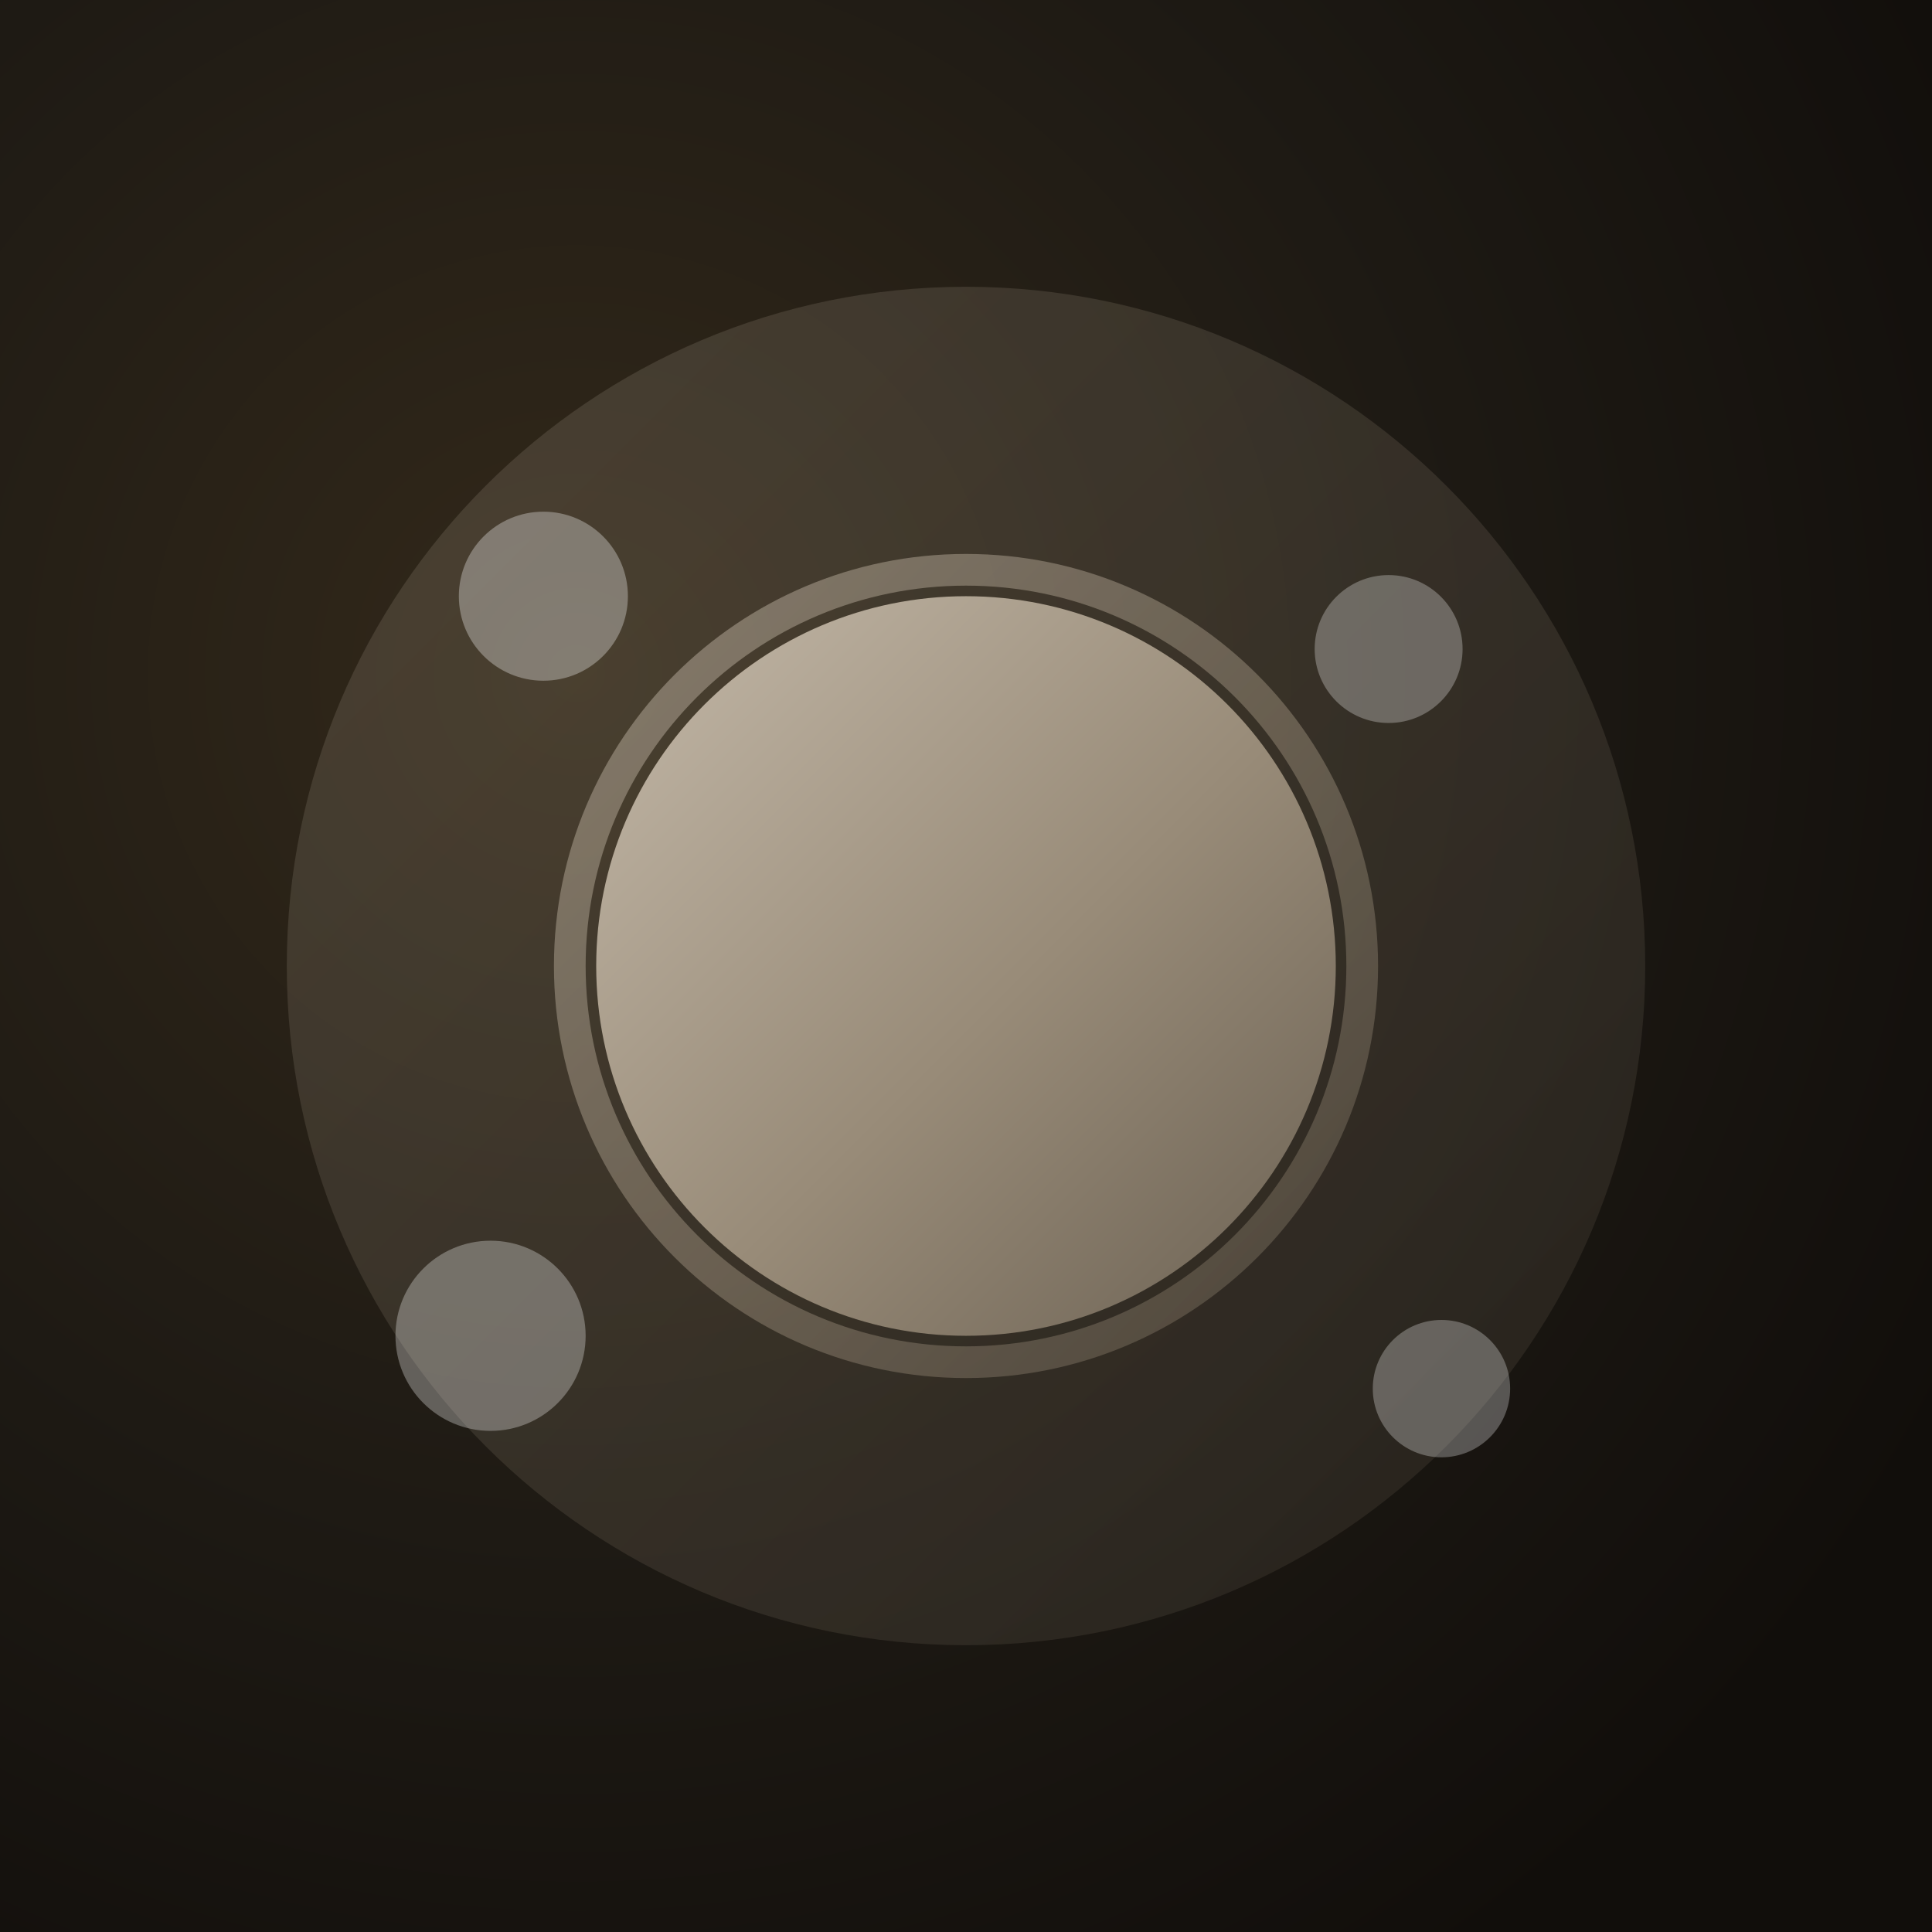
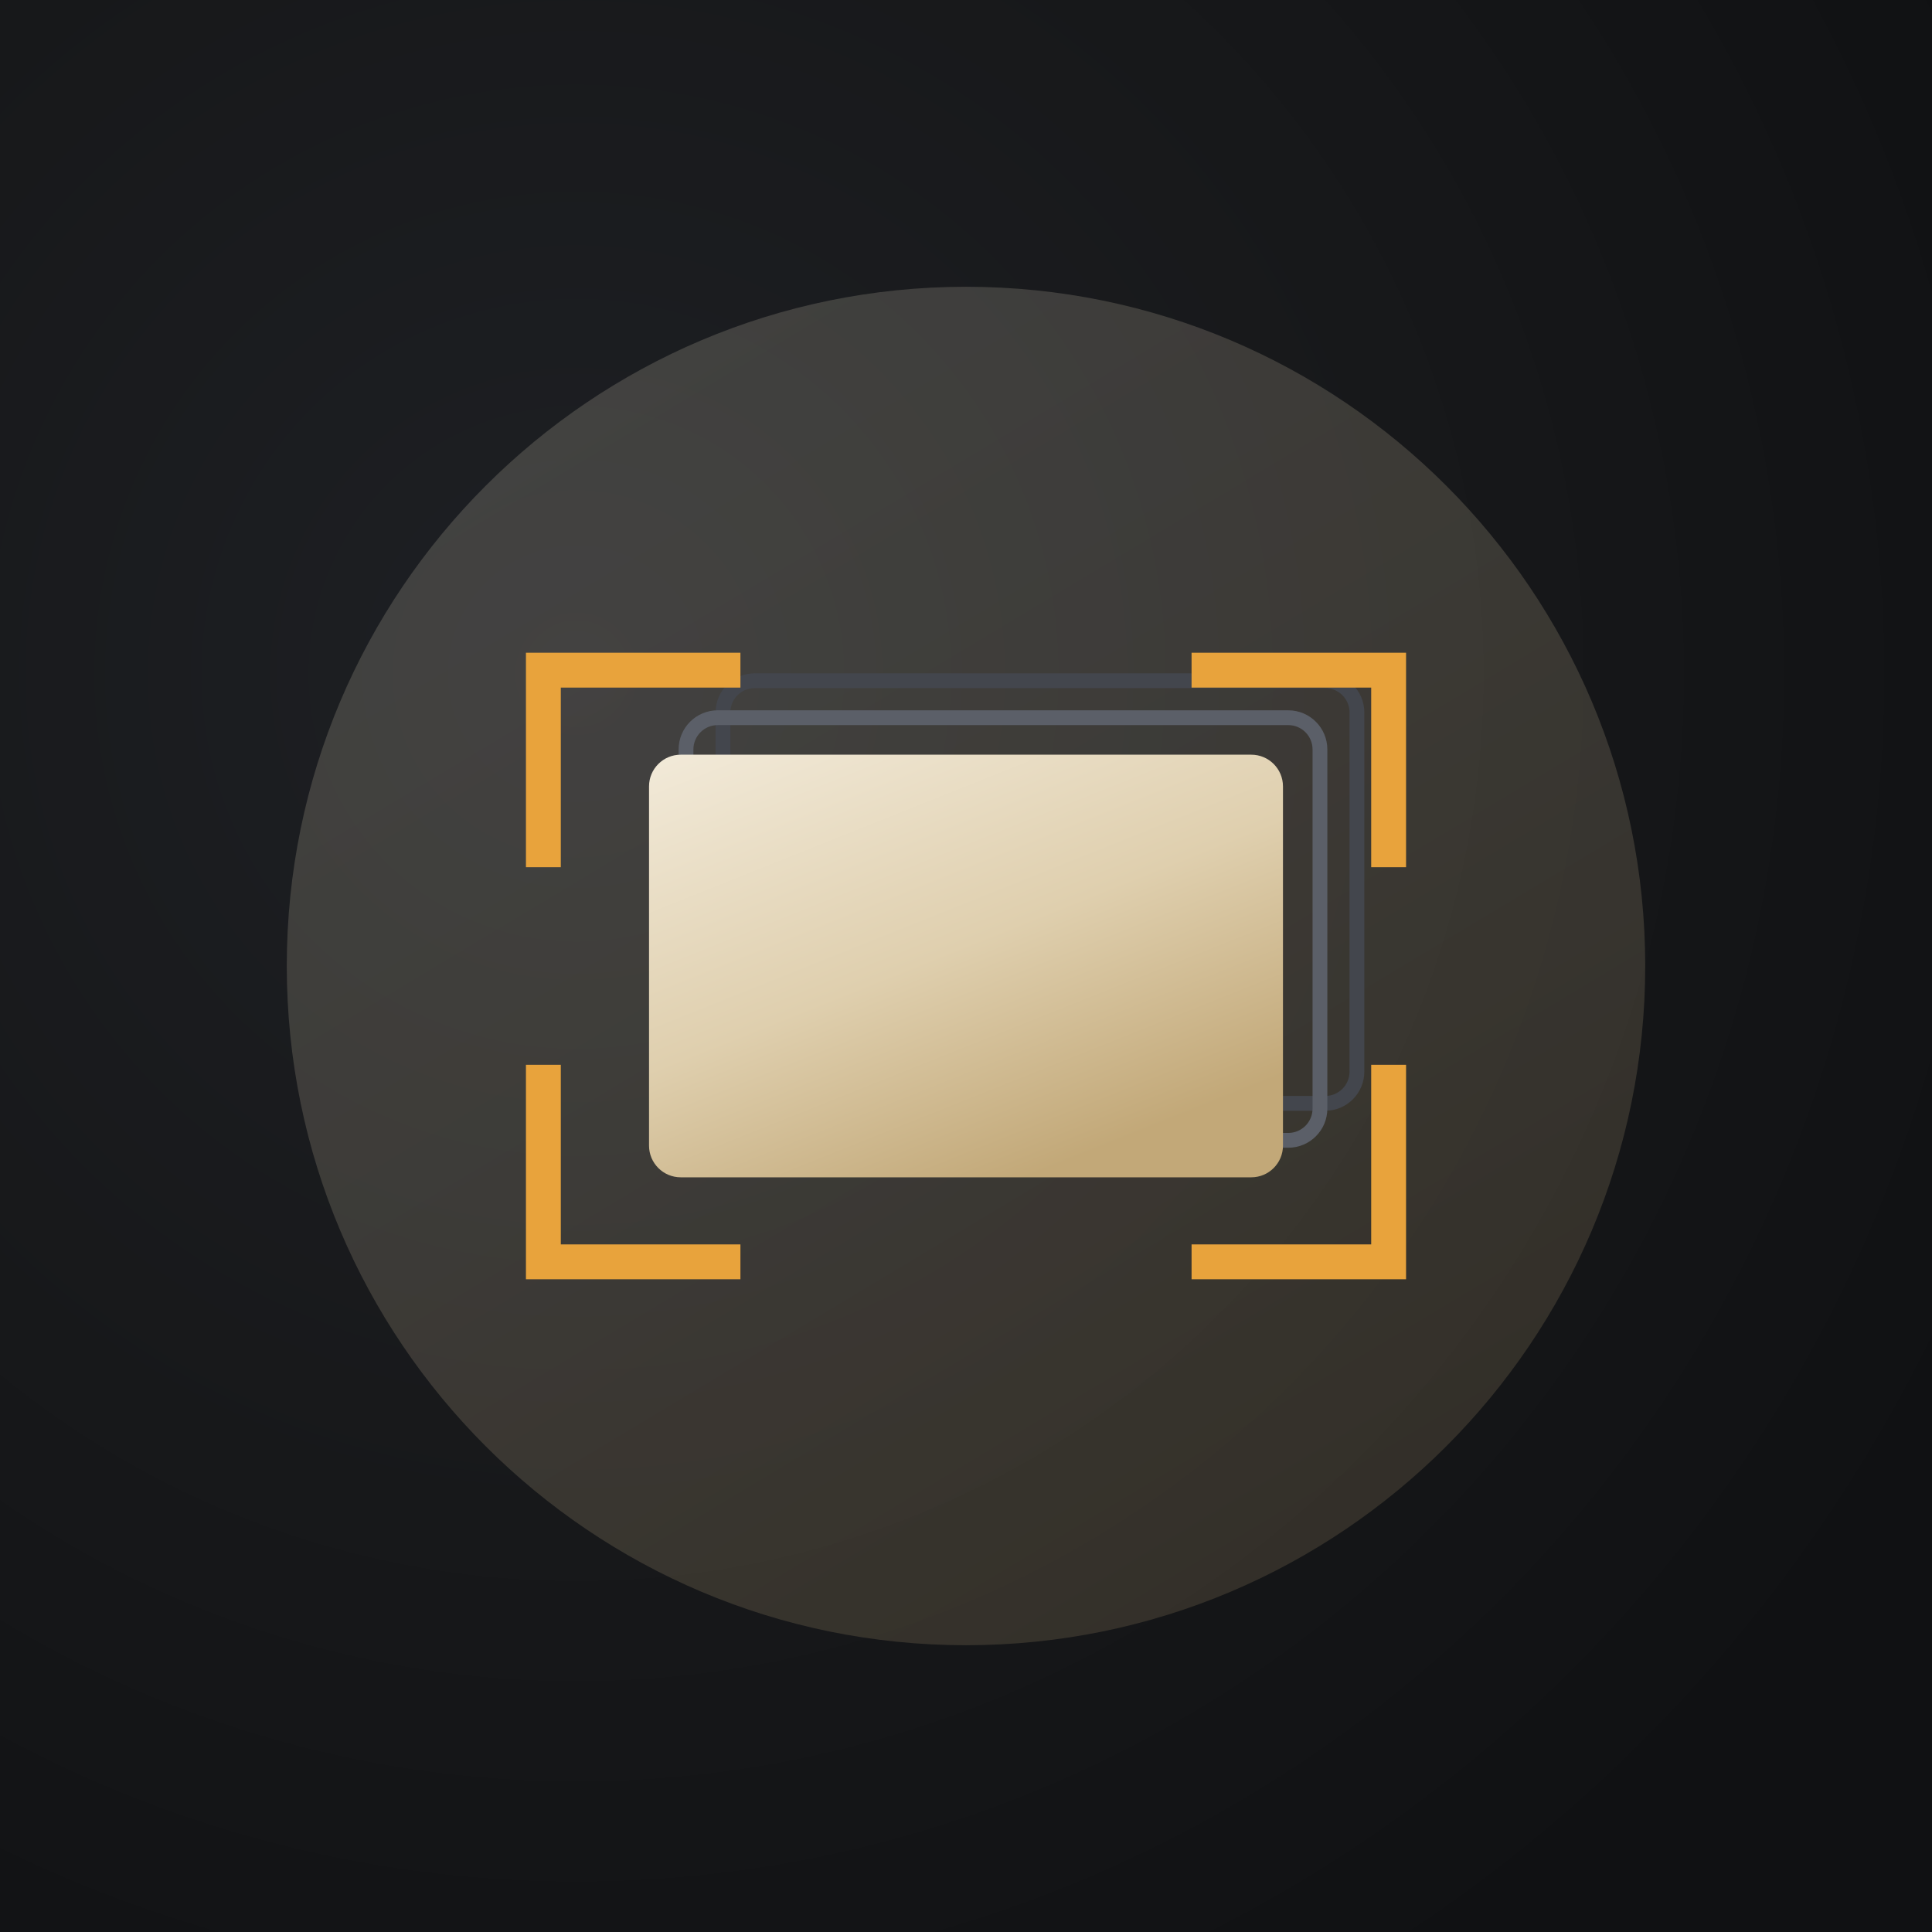
<svg xmlns="http://www.w3.org/2000/svg" viewBox="0 0 1024 1024" width="1024" height="1024" role="img" aria-label="PixCull">
  <defs>
-     <linearGradient id="brandGrad" x1="0" y1="0" x2="1" y2="1">
-       <stop offset="0%" stop-color="#c4b9a9" />
-       <stop offset="55%" stop-color="#988b78" />
-       <stop offset="100%" stop-color="#6a6052" />
+     <linearGradient id="brandGrad" x1="0" y1="0" x2="0.6" y2="1">
+       <stop offset="0%" stop-color="#f2ead9" />
+       <stop offset="55%" stop-color="#dfcfae" />
+       <stop offset="100%" stop-color="#c2a878" />
    </linearGradient>
    <radialGradient id="cosmicBg" cx="30%" cy="35%" r="80%">
-       <stop offset="0%" stop-color="#33291a" />
-       <stop offset="55%" stop-color="#1e1a14" />
-       <stop offset="100%" stop-color="#110e0b" />
+       <stop offset="0%" stop-color="#1e2024" />
+       <stop offset="55%" stop-color="#17181a" />
+       <stop offset="100%" stop-color="#101113" />
    </radialGradient>
  </defs>
  <rect width="1024" height="1024" fill="url(#cosmicBg)" />
  <ellipse cx="512" cy="512" rx="360" ry="360" fill="url(#brandGrad)" opacity="0.18" />
  <g transform="translate(176.00,176.00) scale(28)">
-     <circle cx="4" cy="5" r="1.6" fill="#ffffff" opacity="0.32" />
-     <circle cx="20" cy="6" r="1.4" fill="#ffffff" opacity="0.28" />
-     <circle cx="3" cy="19" r="1.8" fill="#ffffff" opacity="0.30" />
-     <circle cx="21" cy="20" r="1.3" fill="#ffffff" opacity="0.28" />
-     <circle cx="12" cy="12" r="7" fill="url(#brandGrad)" />
-     <circle cx="12" cy="12" r="7.5" fill="none" stroke="url(#brandGrad)" stroke-width="0.6" opacity="0.5" />
+     <rect x="7.4" y="6.6" width="12" height="8" rx="0.6" fill="none" stroke="#43464d" stroke-width="0.28" />
+     <rect x="6.7" y="7.3" width="12" height="8" rx="0.6" fill="none" stroke="#5b5f68" stroke-width="0.28" />
+     <rect x="6" y="8" width="12" height="8" rx="0.6" fill="url(#brandGrad)" />
+     <g fill="none" stroke="#e8a33c" stroke-width="0.66" stroke-linecap="square">
+       <path d="M4 9.8 V6.4 H7.4" />
+       <path d="M20 9.8 V6.4 H16.6" />
+       <path d="M4 14.2 V17.6 H7.4" />
+       <path d="M20 14.2 V17.6 H16.6" />
+     </g>
  </g>
</svg>
